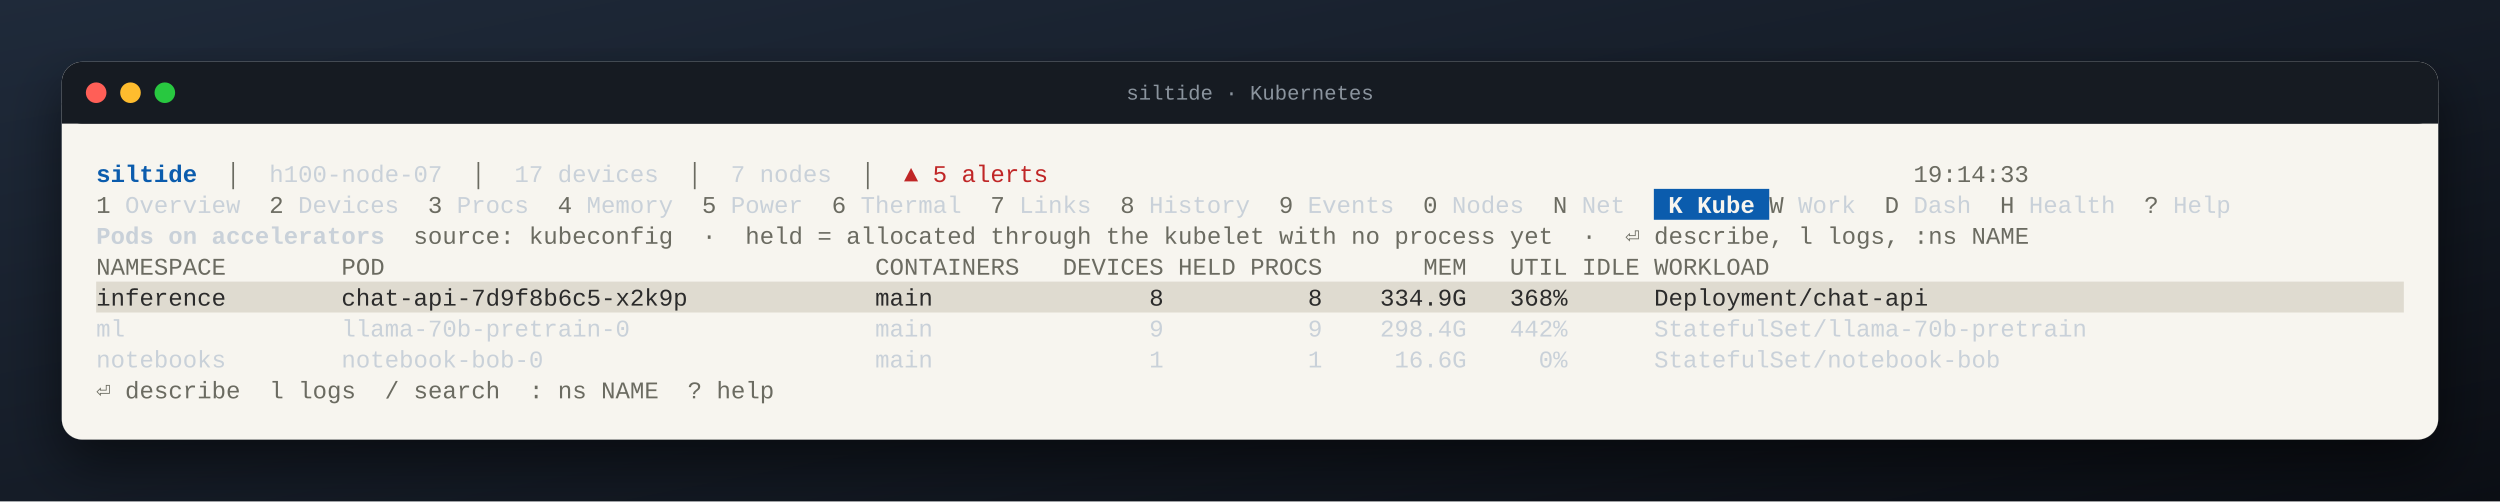
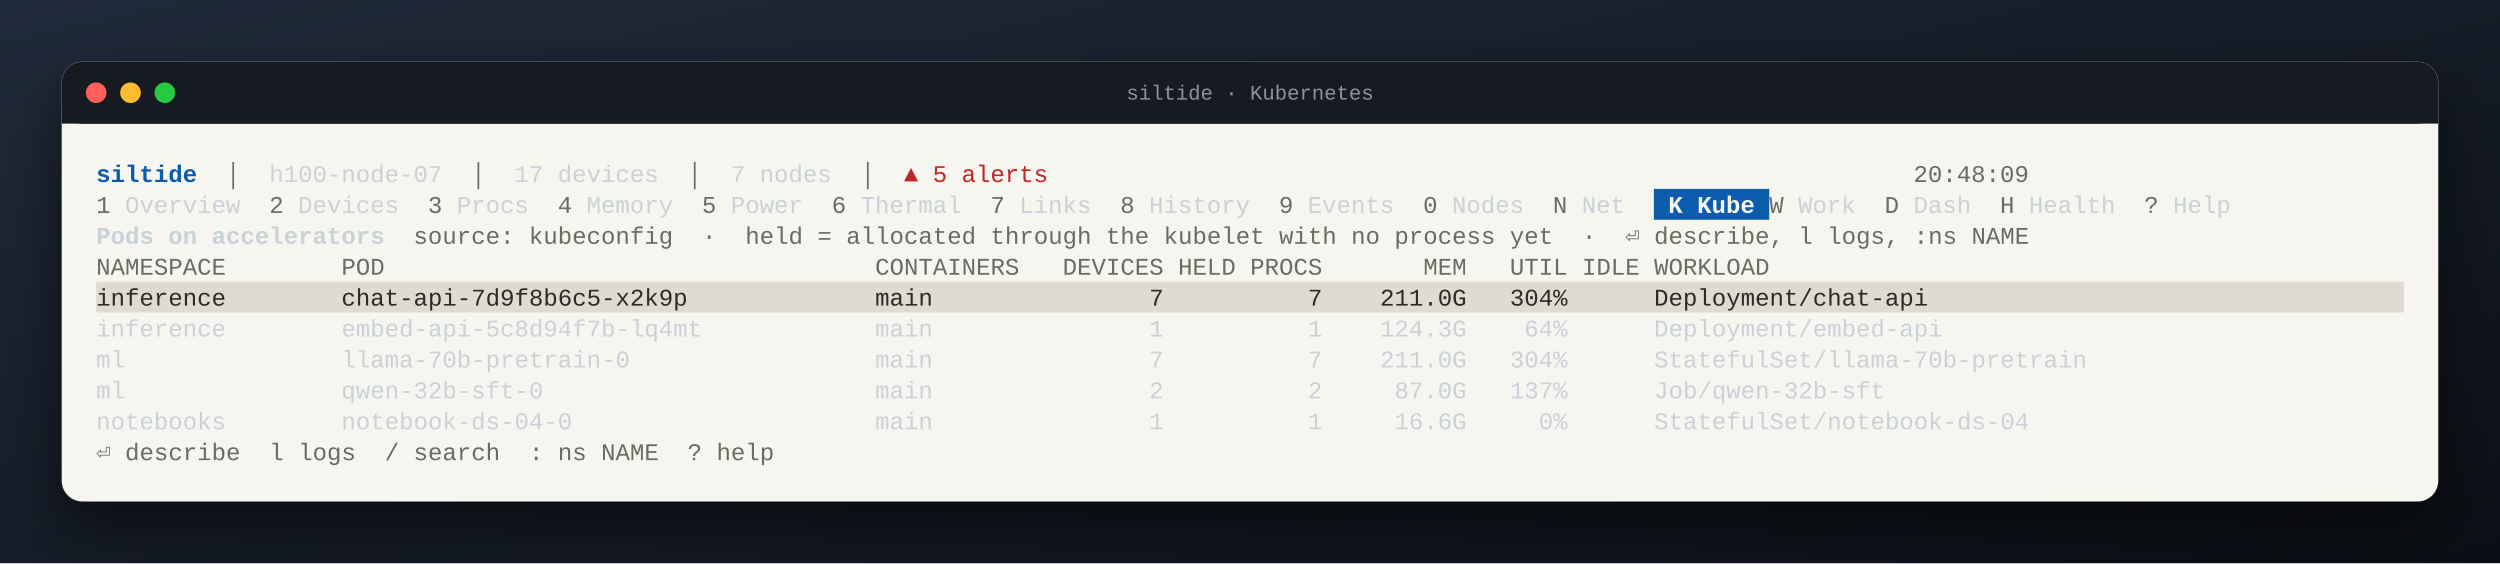
- <svg xmlns="http://www.w3.org/2000/svg" width="1456" height="292" viewBox="0 0 1456 292" font-family="JetBrains Mono, SFMono-Regular, Menlo, Consolas, Liberation Mono, monospace" font-size="14">
+ <svg xmlns="http://www.w3.org/2000/svg" width="1456" height="328" viewBox="0 0 1456 328" font-family="JetBrains Mono, SFMono-Regular, Menlo, Consolas, Liberation Mono, monospace" font-size="14">
  <defs>
    <linearGradient id="desk" x1="0" y1="0" x2="1" y2="1">
      <stop offset="0" stop-color="#1f2a3a" />
      <stop offset="1" stop-color="#0b0e14" />
    </linearGradient>
    <filter id="shadow" x="-10%" y="-10%" width="120%" height="130%">
      <feDropShadow dx="0" dy="14" stdDeviation="16" flood-color="#000" flood-opacity="0.55" />
    </filter>
  </defs>
  <rect width="100%" height="100%" fill="url(#desk)" />
-   <rect x="36" y="36" width="1384" height="220" rx="12" fill="#f7f5ef" filter="url(#shadow)" />
+   <rect x="36" y="36" width="1384" height="256" rx="12" fill="#f7f5ef" filter="url(#shadow)" />
  <rect x="36" y="36" width="1384" height="36" rx="12" fill="#161b22" />
  <rect x="36" y="60" width="1384" height="12" fill="#161b22" />
  <circle cx="56" cy="54" r="6" fill="#ff5f57" />
  <circle cx="76" cy="54" r="6" fill="#febc2e" />
  <circle cx="96" cy="54" r="6" fill="#28c840" />
  <text x="50%" y="58" text-anchor="middle" fill="#8b949e" font-size="12">siltide · Kubernetes</text>
  <g xml:space="preserve" transform="translate(36 36)">
    <text y="70.0" fill="#2b2b2b" xml:space="preserve" style="white-space:pre">
      <tspan x="20.0" fill="#0b5cad" font-weight="bold">siltide</tspan>
      <tspan x="78.8" fill="#6b6b61">  │  </tspan>
      <tspan x="120.8" fill="#c9d1d9">h100-node-07</tspan>
      <tspan x="221.6" fill="#6b6b61">  │  </tspan>
      <tspan x="263.6" fill="#c9d1d9">17 devices</tspan>
      <tspan x="347.6" fill="#6b6b61">  │  </tspan>
      <tspan x="389.6" fill="#c9d1d9">7 nodes</tspan>
      <tspan x="448.4" fill="#6b6b61">  │  </tspan>
      <tspan x="490.4" fill="#c02626">▲ 5 alerts</tspan>
-       <tspan x="1078.4" fill="#6b6b61">19:14:33                         </tspan>
+       <tspan x="1078.4" fill="#6b6b61">20:48:09                         </tspan>
    </text>
    <rect x="927.2" y="74.0" width="67.2" height="18.0" fill="#0b5cad" />
    <text y="88.0" fill="#2b2b2b" xml:space="preserve" style="white-space:pre">
      <tspan x="20.0" fill="#6b6b61">1</tspan>
      <tspan x="28.4" fill="#c9d1d9"> Overview  </tspan>
      <tspan x="120.8" fill="#6b6b61">2</tspan>
      <tspan x="129.2" fill="#c9d1d9"> Devices  </tspan>
      <tspan x="213.2" fill="#6b6b61">3</tspan>
      <tspan x="221.6" fill="#c9d1d9"> Procs  </tspan>
      <tspan x="288.8" fill="#6b6b61">4</tspan>
      <tspan x="297.2" fill="#c9d1d9"> Memory  </tspan>
      <tspan x="372.8" fill="#6b6b61">5</tspan>
      <tspan x="381.2" fill="#c9d1d9"> Power  </tspan>
      <tspan x="448.4" fill="#6b6b61">6</tspan>
      <tspan x="456.8" fill="#c9d1d9"> Thermal  </tspan>
      <tspan x="540.8" fill="#6b6b61">7</tspan>
      <tspan x="549.2" fill="#c9d1d9"> Links  </tspan>
      <tspan x="616.4" fill="#6b6b61">8</tspan>
      <tspan x="624.8" fill="#c9d1d9"> History  </tspan>
      <tspan x="708.8" fill="#6b6b61">9</tspan>
      <tspan x="717.2" fill="#c9d1d9"> Events  </tspan>
      <tspan x="792.8" fill="#6b6b61">0</tspan>
      <tspan x="801.2" fill="#c9d1d9"> Nodes  </tspan>
      <tspan x="868.4" fill="#6b6b61">N</tspan>
      <tspan x="876.8" fill="#c9d1d9"> Net  </tspan>
      <tspan x="927.2" fill="#f7f5ef" font-weight="bold"> K Kube </tspan>
      <tspan x="994.4" fill="#6b6b61">W</tspan>
      <tspan x="1002.8" fill="#c9d1d9"> Work  </tspan>
      <tspan x="1061.6" fill="#6b6b61">D</tspan>
      <tspan x="1070.0" fill="#c9d1d9"> Dash  </tspan>
      <tspan x="1128.8" fill="#6b6b61">H</tspan>
      <tspan x="1137.2" fill="#c9d1d9"> Health  </tspan>
      <tspan x="1212.8" fill="#6b6b61">?</tspan>
      <tspan x="1221.2" fill="#c9d1d9"> Help  </tspan>
    </text>
    <text y="106.0" fill="#2b2b2b" xml:space="preserve" style="white-space:pre">
      <tspan x="20.0" fill="#c9d1d9" font-weight="bold">Pods on accelerators</tspan>
      <tspan x="188.0" fill="#6b6b61">  source: kubeconfig  ·  held = allocated through the kubelet with no process yet  ·  ⏎ describe, l logs, :ns NAME</tspan>
    </text>
    <text y="124.0" fill="#2b2b2b" xml:space="preserve" style="white-space:pre">
      <tspan x="20.0" fill="#6b6b61">NAMESPACE        POD                                  CONTAINERS   DEVICES HELD PROCS       MEM   UTIL IDLE WORKLOAD                      </tspan>
    </text>
    <rect x="20.0" y="128.0" width="1344.0" height="18.0" fill="#dfdbd0" />
    <text y="142.0" fill="#2b2b2b" xml:space="preserve" style="white-space:pre">
-       <tspan x="20.0">inference        chat-api-7d9f8b6c5-x2k9p             main               8          8    334.9G   368%      Deployment/chat-api                                 </tspan>
+       <tspan x="20.0">inference        chat-api-7d9f8b6c5-x2k9p             main               7          7    211.0G   304%      Deployment/chat-api                                 </tspan>
    </text>
    <text y="160.0" fill="#2b2b2b" xml:space="preserve" style="white-space:pre">
-       <tspan x="20.0" fill="#c9d1d9">ml               llama-70b-pretrain-0                 main               9          9    298.4G   442%      StatefulSet/llama-70b-pretrain</tspan>
+       <tspan x="20.0" fill="#c9d1d9">inference        embed-api-5c8d94f7b-lq4mt            main               1          1    124.3G    64%      Deployment/embed-api          </tspan>
    </text>
    <text y="178.0" fill="#2b2b2b" xml:space="preserve" style="white-space:pre">
-       <tspan x="20.0" fill="#c9d1d9">notebooks        notebook-bob-0                       main               1          1     16.6G     0%      StatefulSet/notebook-bob      </tspan>
+       <tspan x="20.0" fill="#c9d1d9">ml               llama-70b-pretrain-0                 main               7          7    211.0G   304%      StatefulSet/llama-70b-pretrain</tspan>
    </text>
    <text y="196.0" fill="#2b2b2b" xml:space="preserve" style="white-space:pre">
+       <tspan x="20.0" fill="#c9d1d9">ml               qwen-32b-sft-0                       main               2          2     87.0G   137%      Job/qwen-32b-sft              </tspan>
+     </text>
+     <text y="214.0" fill="#2b2b2b" xml:space="preserve" style="white-space:pre">
+       <tspan x="20.0" fill="#c9d1d9">notebooks        notebook-ds-04-0                     main               1          1     16.6G     0%      StatefulSet/notebook-ds-04    </tspan>
+     </text>
+     <text y="232.0" fill="#2b2b2b" xml:space="preserve" style="white-space:pre">
      <tspan x="20.0" fill="#6b6b61">⏎ describe  l logs  / search  : ns NAME  ? help</tspan>
    </text>
  </g>
</svg>
